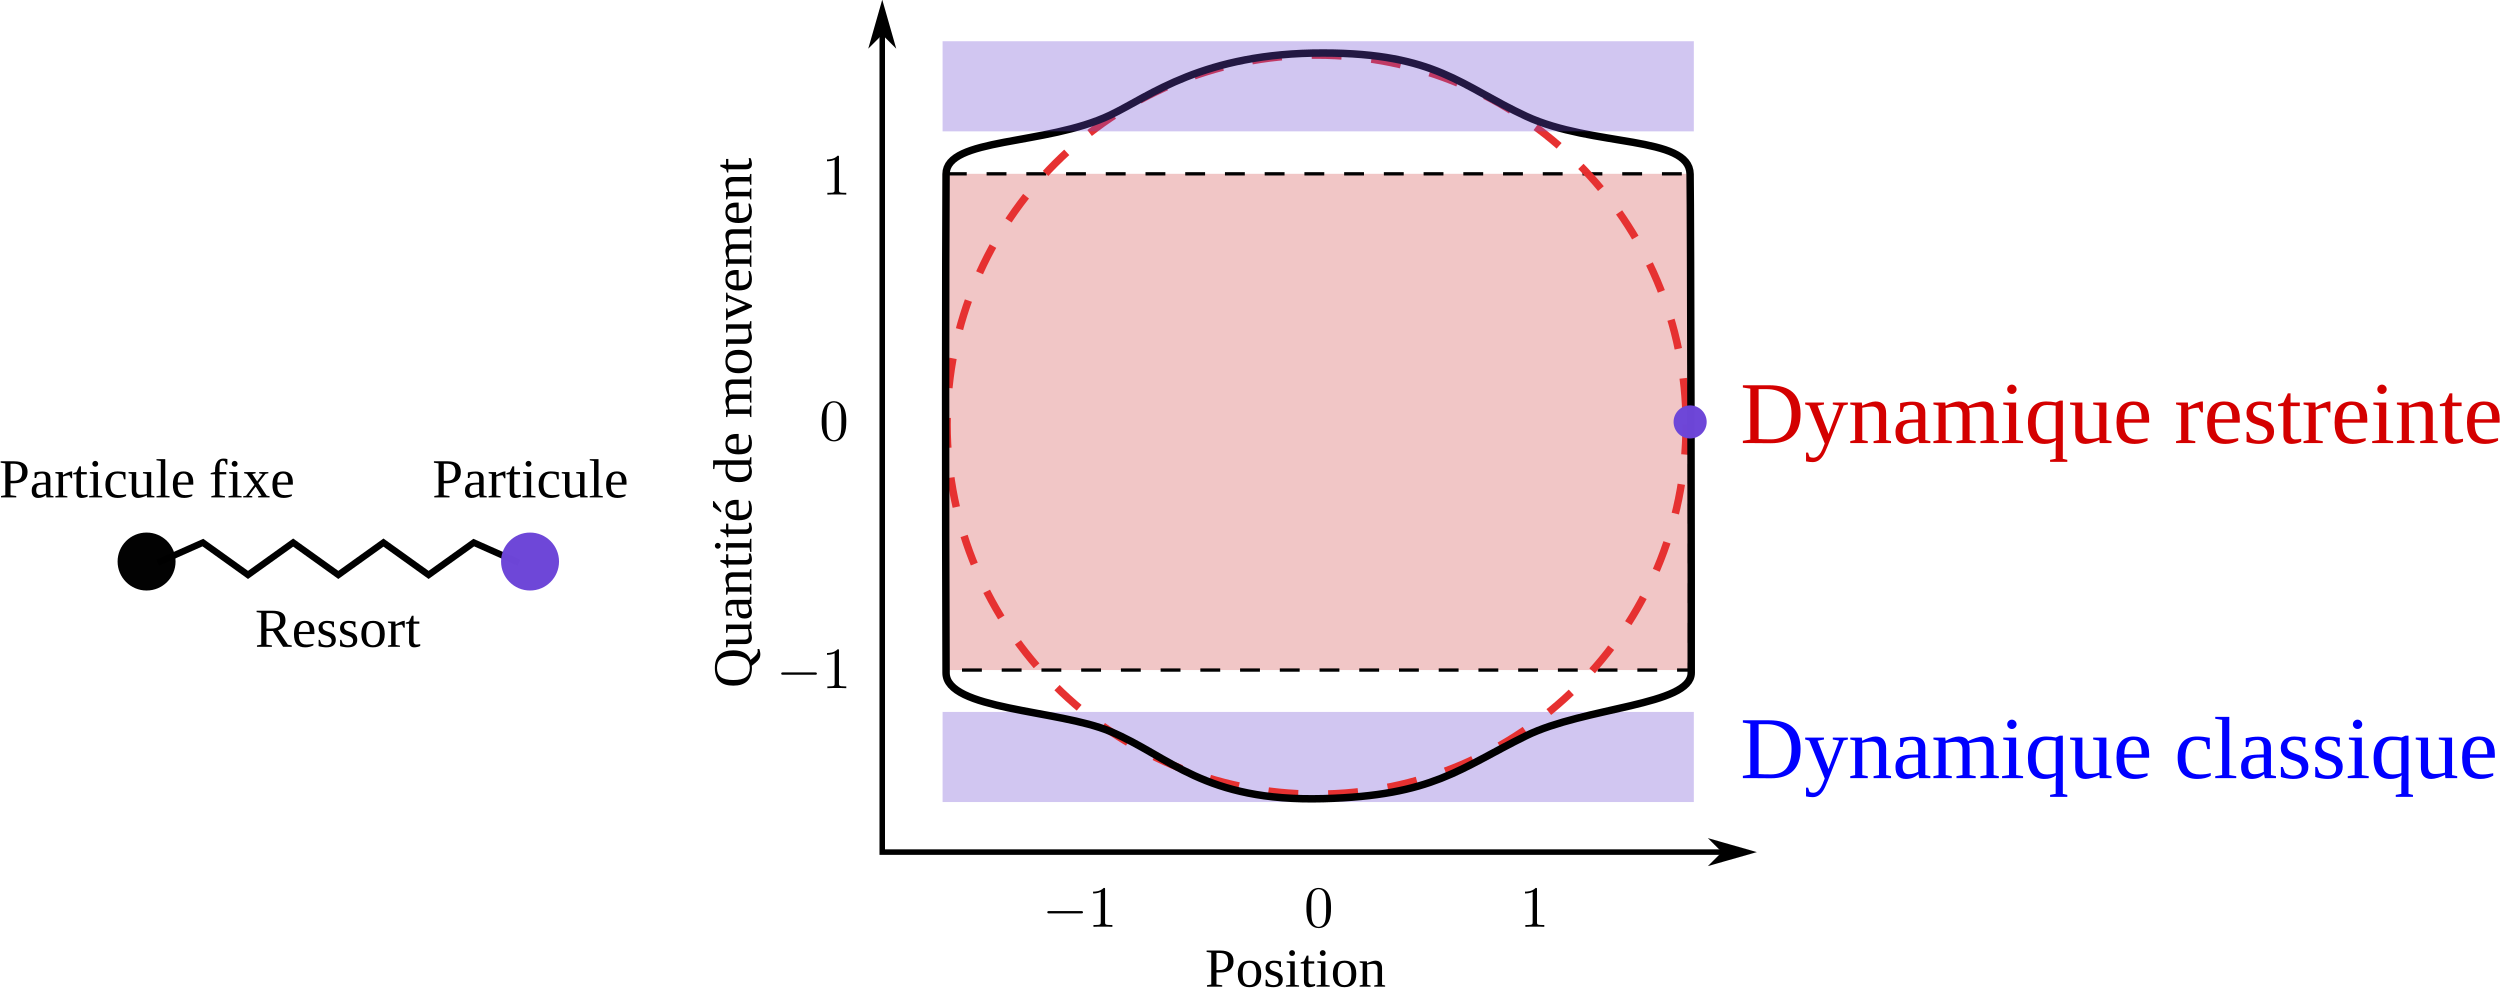
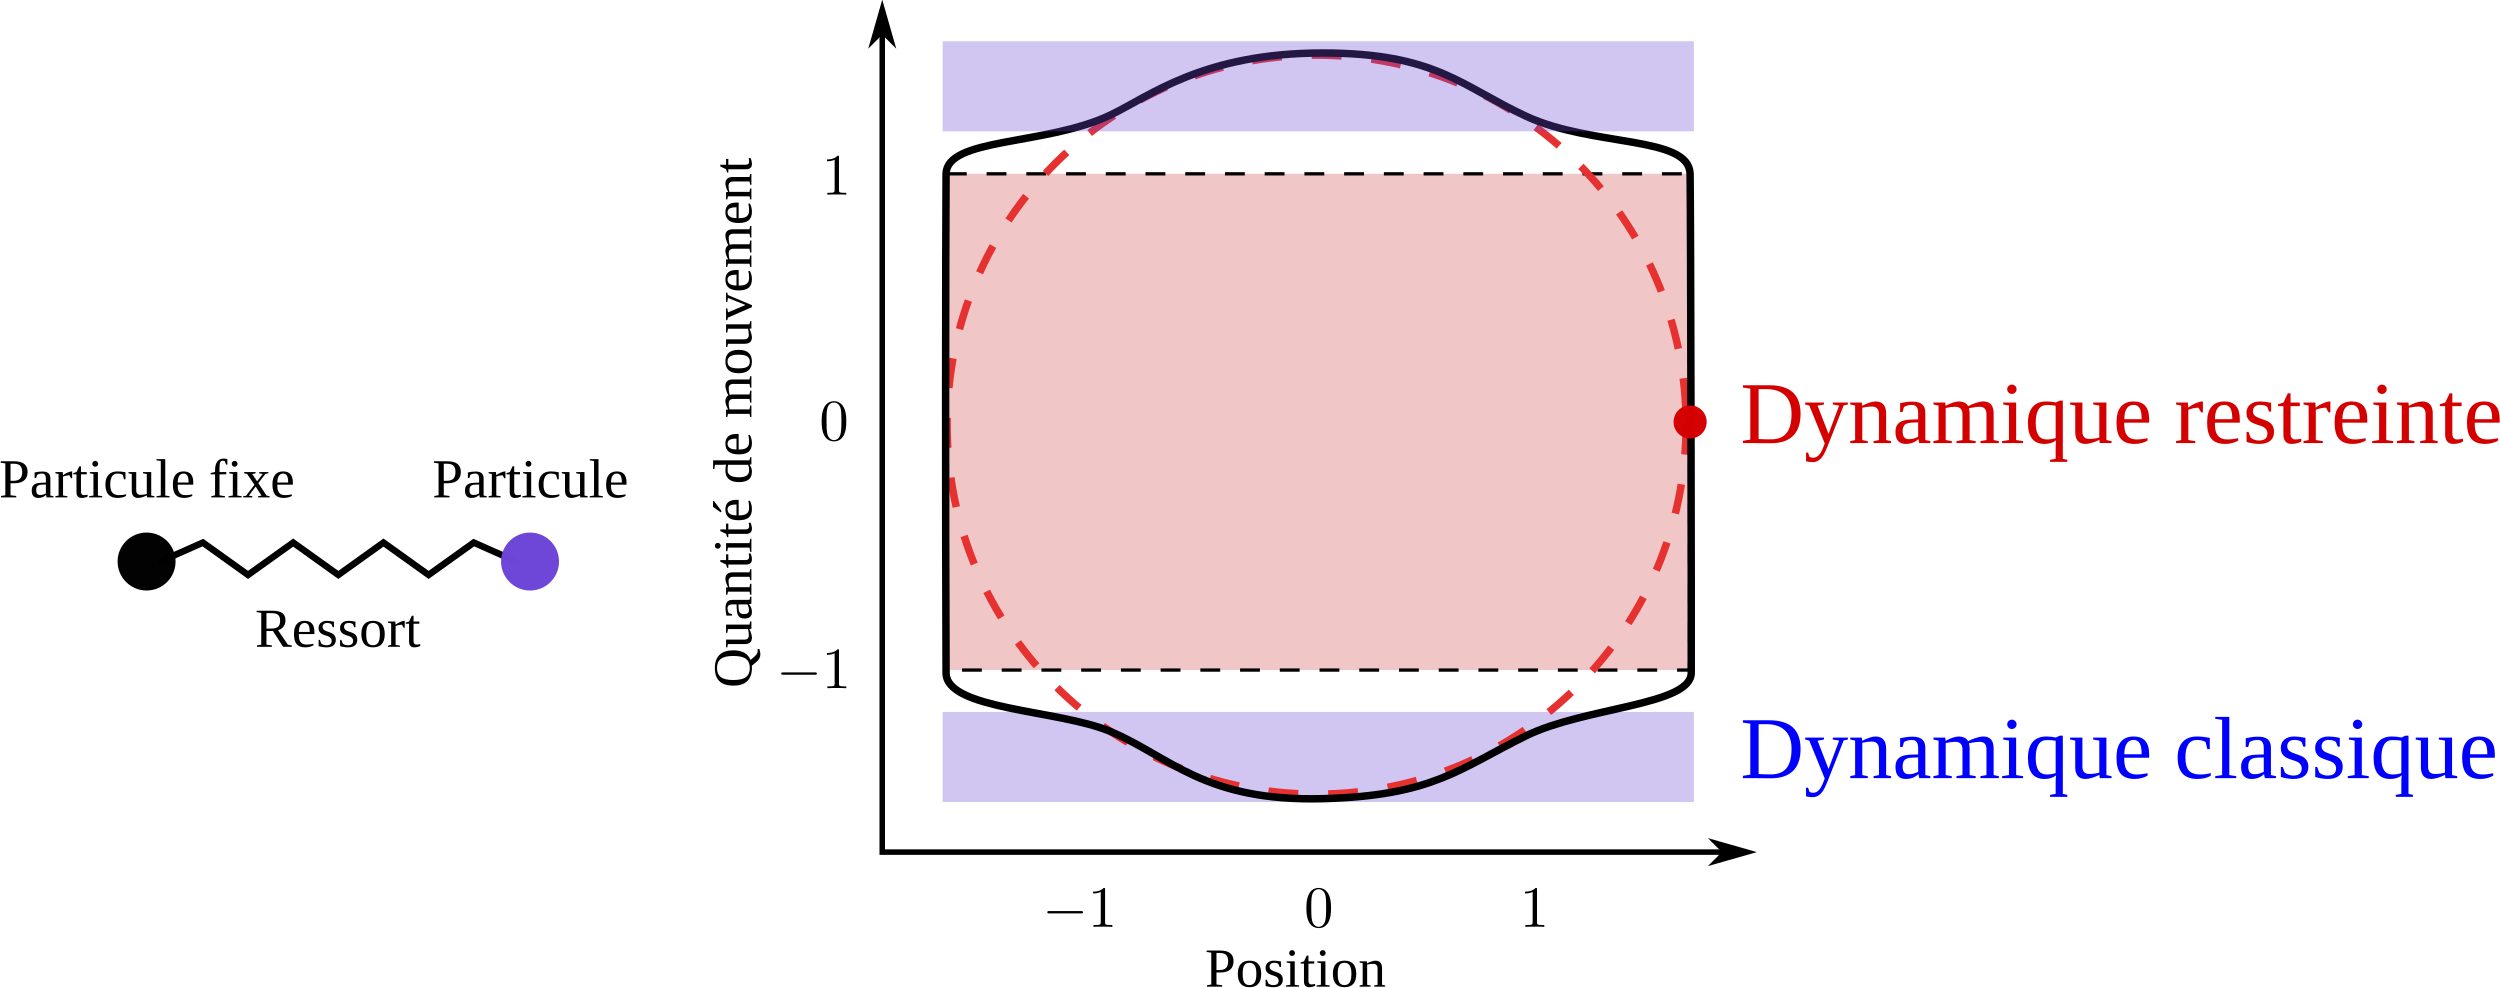
<svg xmlns="http://www.w3.org/2000/svg" width="639.366mm" height="252.528mm" viewBox="0 0 2265.469 894.786" id="svg2" version="1.1">
  <defs id="defs4">
    <marker orient="auto" refY="0" refX="0" id="Arrow1Mstart" style="overflow:visible">
      <path id="path8773" d="M 0,0 5,-5 -12.5,0 5,5 0,0 Z" style="fill:#000000;fill-opacity:1;fill-rule:evenodd;stroke:#000000;stroke-width:1pt;stroke-opacity:1" transform="matrix(0.4,0,0,0.4,4,0)" />
    </marker>
    <marker orient="auto" refY="0" refX="0" id="Arrow1Mend" style="overflow:visible">
      <path id="path8776" d="M 0,0 5,-5 -12.5,0 5,5 0,0 Z" style="fill:#000000;fill-opacity:1;fill-rule:evenodd;stroke:#000000;stroke-width:1pt;stroke-opacity:1" transform="matrix(-0.4,0,0,-0.4,-4,0)" />
    </marker>
    <marker orient="auto" refY="0" refX="0" id="marker9046" style="overflow:visible">
      <path id="path9048" d="M 0,0 5,-5 -12.5,0 5,5 0,0 Z" style="fill:#000000;fill-opacity:1;fill-rule:evenodd;stroke:#000000;stroke-width:1pt;stroke-opacity:1" transform="matrix(-0.8,0,0,-0.8,-10,0)" />
    </marker>
    <marker orient="auto" refY="0" refX="0" id="Arrow1Lend" style="overflow:visible">
      <path id="path8770" d="M 0,0 5,-5 -12.5,0 5,5 0,0 Z" style="fill-rule:evenodd;stroke:#000000;stroke-width:1pt" transform="matrix(-0.8,0,0,-0.8,-10,0)" />
    </marker>
    <marker orient="auto" refY="0" refX="0" id="Arrow1Mstart-1" style="overflow:visible">
      <path id="path8773-0" d="M 0,0 5,-5 -12.5,0 5,5 0,0 Z" style="fill:#000000;fill-opacity:1;fill-rule:evenodd;stroke:#000000;stroke-width:1pt;stroke-opacity:1" transform="matrix(0.4,0,0,0.4,4,0)" />
    </marker>
    <marker orient="auto" refY="0" refX="0" id="Arrow1Mend-6" style="overflow:visible">
      <path id="path8776-3" d="M 0,0 5,-5 -12.5,0 5,5 0,0 Z" style="fill:#000000;fill-opacity:1;fill-rule:evenodd;stroke:#000000;stroke-width:1pt;stroke-opacity:1" transform="matrix(-0.4,0,0,-0.4,-4,0)" />
    </marker>
    <marker orient="auto" refY="0" refX="0" id="Arrow1Mstart-1-3" style="overflow:visible">
      <path id="path8773-0-6" d="M 0,0 5,-5 -12.5,0 5,5 0,0 Z" style="fill:#000000;fill-opacity:1;fill-rule:evenodd;stroke:#000000;stroke-width:1pt;stroke-opacity:1" transform="matrix(0.4,0,0,0.4,4,0)" />
    </marker>
    <marker orient="auto" refY="0" refX="0" id="Arrow1Mend-6-7" style="overflow:visible">
      <path id="path8776-3-5" d="M 0,0 5,-5 -12.5,0 5,5 0,0 Z" style="fill:#000000;fill-opacity:1;fill-rule:evenodd;stroke:#000000;stroke-width:1pt;stroke-opacity:1" transform="matrix(-0.4,0,0,-0.4,-4,0)" />
    </marker>
  </defs>
  <g id="layer1" transform="translate(2388.433,-89.94488)">
    <g id="g12306">
-       <g id="g18547">
-         <g id="g12349" transform="translate(-1372.735,0)">
-           <g id="g12360">
-             <circle r="26.264" cy="598.804" cx="-882.873" id="path8304-2" style="opacity:0.99;fill:#000000;fill-opacity:1;stroke:none;stroke-width:2;stroke-linecap:butt;stroke-linejoin:miter;stroke-miterlimit:4;stroke-dasharray:none;stroke-dashoffset:0;stroke-opacity:1" />
-             <path id="path8327" d="m -872.772,599.814 40.911,-18.183 40.911,29.294 40.911,-29.294 40.911,29.294 40.911,-29.294 40.911,29.294 40.911,-29.294 40.911,18.183" style="fill:none;fill-rule:evenodd;stroke:#000000;stroke-width:6;stroke-linecap:butt;stroke-linejoin:miter;stroke-miterlimit:4;stroke-dasharray:none;stroke-opacity:1" />
-             <circle r="26.264" cy="598.804" cx="-535.381" id="path8304-7" style="opacity:0.99;fill:#6d46d8;fill-opacity:1;stroke:none;stroke-width:2;stroke-linecap:butt;stroke-linejoin:miter;stroke-miterlimit:4;stroke-dasharray:none;stroke-dashoffset:0;stroke-opacity:1" />
-             <text id="text8329" y="540.696" x="-1016.528" style="font-style:normal;font-weight:normal;font-size:40px;line-height:125%;font-family:Sans;letter-spacing:0px;word-spacing:0px;fill:#000000;fill-opacity:1;stroke:none;stroke-width:1px;stroke-linecap:butt;stroke-linejoin:miter;stroke-opacity:1" xml:space="preserve">
-               <tspan style="font-style:normal;font-variant:normal;font-weight:normal;font-stretch:normal;font-size:50px;font-family:'Times New Roman';-inkscape-font-specification:'Times New Roman, '" y="540.696" x="-1016.528" id="tspan8331">Particule fixe</tspan>
-             </text>
-             <text id="text8329-0" y="540.696" x="-623.918" style="font-style:normal;font-weight:normal;font-size:40px;line-height:125%;font-family:Sans;letter-spacing:0px;word-spacing:0px;fill:#000000;fill-opacity:1;stroke:none;stroke-width:1px;stroke-linecap:butt;stroke-linejoin:miter;stroke-opacity:1" xml:space="preserve">
-               <tspan style="font-style:normal;font-variant:normal;font-weight:normal;font-stretch:normal;font-size:50px;font-family:'Times New Roman';-inkscape-font-specification:'Times New Roman, '" y="540.696" x="-623.918" id="tspan8331-9">Particule</tspan>
-             </text>
-             <text id="text8329-0-3" y="676.097" x="-784.603" style="font-style:normal;font-weight:normal;font-size:40px;line-height:125%;font-family:Sans;letter-spacing:0px;word-spacing:0px;fill:#000000;fill-opacity:1;stroke:none;stroke-width:1px;stroke-linecap:butt;stroke-linejoin:miter;stroke-opacity:1" xml:space="preserve">
-               <tspan style="font-style:normal;font-variant:normal;font-weight:normal;font-stretch:normal;font-size:50px;font-family:'Times New Roman';-inkscape-font-specification:'Times New Roman, '" y="676.097" x="-784.603" id="tspan8331-9-6">Ressort</tspan>
-             </text>
+       <g id="g12360" transform="translate(-1372.735,0)">
+         <circle r="26.264" cy="598.804" cx="-882.873" id="path8304-2" style="opacity:0.99;fill:#000000;fill-opacity:1;stroke:none;stroke-width:2;stroke-linecap:butt;stroke-linejoin:miter;stroke-miterlimit:4;stroke-dasharray:none;stroke-dashoffset:0;stroke-opacity:1" />
+         <path id="path8327" d="m -872.772,599.814 40.911,-18.183 40.911,29.294 40.911,-29.294 40.911,29.294 40.911,-29.294 40.911,29.294 40.911,-29.294 40.911,18.183" style="fill:none;fill-rule:evenodd;stroke:#000000;stroke-width:6;stroke-linecap:butt;stroke-linejoin:miter;stroke-miterlimit:4;stroke-dasharray:none;stroke-opacity:1" />
+         <circle r="26.264" cy="598.804" cx="-535.381" id="path8304-7" style="opacity:0.99;fill:#6d46d8;fill-opacity:1;stroke:none;stroke-width:2;stroke-linecap:butt;stroke-linejoin:miter;stroke-miterlimit:4;stroke-dasharray:none;stroke-dashoffset:0;stroke-opacity:1" />
+         <text id="text8329" y="540.696" x="-1016.528" style="font-style:normal;font-weight:normal;font-size:40px;line-height:125%;font-family:Sans;letter-spacing:0px;word-spacing:0px;fill:#000000;fill-opacity:1;stroke:none;stroke-width:1px;stroke-linecap:butt;stroke-linejoin:miter;stroke-opacity:1" xml:space="preserve">
+           <tspan style="font-style:normal;font-variant:normal;font-weight:normal;font-stretch:normal;font-size:50px;font-family:'Times New Roman';-inkscape-font-specification:'Times New Roman, '" y="540.696" x="-1016.528" id="tspan8331">Particule fixe</tspan>
+         </text>
+         <text id="text8329-0" y="540.696" x="-623.918" style="font-style:normal;font-weight:normal;font-size:40px;line-height:125%;font-family:Sans;letter-spacing:0px;word-spacing:0px;fill:#000000;fill-opacity:1;stroke:none;stroke-width:1px;stroke-linecap:butt;stroke-linejoin:miter;stroke-opacity:1" xml:space="preserve">
+           <tspan style="font-style:normal;font-variant:normal;font-weight:normal;font-stretch:normal;font-size:50px;font-family:'Times New Roman';-inkscape-font-specification:'Times New Roman, '" y="540.696" x="-623.918" id="tspan8331-9">Particule</tspan>
+         </text>
+         <text id="text8329-0-3" y="676.097" x="-784.603" style="font-style:normal;font-weight:normal;font-size:40px;line-height:125%;font-family:Sans;letter-spacing:0px;word-spacing:0px;fill:#000000;fill-opacity:1;stroke:none;stroke-width:1px;stroke-linecap:butt;stroke-linejoin:miter;stroke-opacity:1" xml:space="preserve">
+           <tspan style="font-style:normal;font-variant:normal;font-weight:normal;font-stretch:normal;font-size:50px;font-family:'Times New Roman';-inkscape-font-specification:'Times New Roman, '" y="676.097" x="-784.603" id="tspan8331-9-6">Ressort</tspan>
+         </text>
+       </g>
+       <text id="text8581" y="795.053" x="-811.362" style="font-style:normal;font-weight:normal;font-size:40px;line-height:125%;font-family:Sans;letter-spacing:0px;word-spacing:0px;fill:#0000ff;fill-opacity:1;stroke:none;stroke-width:1px;stroke-linecap:butt;stroke-linejoin:miter;stroke-opacity:1" xml:space="preserve">
+         <tspan style="font-style:normal;font-variant:normal;font-weight:normal;font-stretch:normal;font-size:80px;font-family:'Times New Roman';-inkscape-font-specification:'Times New Roman, ';fill:#0000ff" y="795.053" x="-811.362" id="tspan8583">Dynamique classique</tspan>
+       </text>
+       <text id="text8581-3" y="491.445" x="-811.362" style="font-style:normal;font-weight:normal;font-size:40px;line-height:125%;font-family:Sans;letter-spacing:0px;word-spacing:0px;fill:#d40000;fill-opacity:1;stroke:none;stroke-width:1px;stroke-linecap:butt;stroke-linejoin:miter;stroke-opacity:1" xml:space="preserve">
+         <tspan style="font-style:normal;font-variant:normal;font-weight:normal;font-stretch:normal;font-size:80px;font-family:'Times New Roman';-inkscape-font-specification:'Times New Roman, ';fill:#d40000;fill-opacity:1" y="491.445" x="-811.362" id="tspan8583-1">Dynamique restreinte</tspan>
+       </text>
+       <text transform="matrix(0,-1,1,0,0,0)" id="text8430" y="-1707.532" x="-713.32" style="font-style:normal;font-weight:normal;font-size:40px;line-height:125%;font-family:Sans;letter-spacing:0px;word-spacing:0px;fill:#000000;fill-opacity:1;stroke:none;stroke-width:1px;stroke-linecap:butt;stroke-linejoin:miter;stroke-opacity:1" xml:space="preserve">
+         <tspan style="font-style:normal;font-variant:normal;font-weight:normal;font-stretch:normal;font-size:50px;font-family:'Times New Roman';-inkscape-font-specification:'Times New Roman, '" y="-1707.532" x="-713.32" id="tspan8432">Quantité de mouvement</tspan>
+       </text>
+       <rect y="247.459" x="-1530.389" height="449.691" width="673.003" id="rect8640" style="opacity:0.99;fill:#d34b4b;fill-opacity:0.322;stroke:#000000;stroke-width:3;stroke-linecap:butt;stroke-linejoin:miter;stroke-miterlimit:4;stroke-dasharray:18, 18;stroke-dashoffset:0;stroke-opacity:1" />
+       <rect y="735.083" x="-1534.279" height="81.659" width="680.782" id="rect8640-8-5-0" style="opacity:0.99;fill:#6f4bd3;fill-opacity:0.322;stroke:none;stroke-width:3;stroke-linecap:butt;stroke-linejoin:miter;stroke-miterlimit:4;stroke-dasharray:18, 18;stroke-dashoffset:7.8;stroke-opacity:1" />
+       <circle r="334.867" style="opacity:0.99;fill:none;fill-opacity:1;stroke:#e62f2f;stroke-width:6.783;stroke-linecap:butt;stroke-linejoin:miter;stroke-miterlimit:4;stroke-dasharray:27.134, 27.134;stroke-dashoffset:0;stroke-opacity:1" id="path8079" cx="-1195.362" cy="474.74" />
+       <g transform="translate(-1646.735,62)" id="g10230">
+         <g transform="translate(141.8889,510.3442)" id="g8091">
+           <g style="font-style:normal;font-variant:normal;font-weight:normal;font-stretch:normal;letter-spacing:normal;word-spacing:normal;text-anchor:start;fill:none;fill-opacity:1;fill-rule:evenodd;stroke:#000000;stroke-linecap:butt;stroke-linejoin:miter;stroke-miterlimit:10.433;stroke-dasharray:none;stroke-dashoffset:0;stroke-opacity:1" word-spacing="normal" letter-spacing="normal" font-size-adjust="none" font-stretch="normal" font-weight="normal" font-variant="normal" font-style="normal" stroke-miterlimit="10.433" xml:space="preserve" transform="matrix(1.062992,0,0,-1.062992,-186.0236,789.2717)" id="content">
+             <path style="fill:#000000;stroke-width:0" id="path8094" d="m 478.44,422.14 0,0.74 -0.01,0.75 -0.02,0.75 -0.04,0.74 -0.04,0.75 -0.06,0.74 -0.08,0.74 -0.09,0.73 -0.12,0.73 -0.14,0.73 -0.16,0.72 -0.19,0.72 -0.21,0.72 -0.25,0.7 -0.28,0.7 -0.15,0.35 -0.16,0.34 c -2.28,4.8 -6.37,5.6 -8.47,5.6 -2.98,0 -6.62,-1.3 -8.67,-5.94 -1.59,-3.44 -1.84,-7.33 -1.84,-11.31 0,-3.74 0.2,-8.22 2.25,-12 2.14,-4.03 5.78,-5.03 8.22,-5.03 l 0,1.09 c -1.94,0 -4.89,1.25 -5.79,6.03 -0.54,2.98 -0.54,7.56 -0.54,10.52 0,3.18 0,6.46 0.4,9.15 0.94,5.94 4.68,6.38 5.93,6.38 1.64,0 4.93,-0.89 5.87,-5.83 0.5,-2.78 0.5,-6.58 0.5,-9.7 0,-3.75 0,-7.13 -0.55,-10.32 -0.75,-4.73 -3.59,-6.23 -5.82,-6.23 l 0,0 0,-1.09 c 2.68,0 6.46,1.04 8.67,5.78 1.59,3.43 1.84,7.31 1.84,11.25 z" />
          </g>
        </g>
-         <g id="g18541">
-           <text id="text8581" y="795.053" x="-811.362" style="font-style:normal;font-weight:normal;font-size:40px;line-height:125%;font-family:Sans;letter-spacing:0px;word-spacing:0px;fill:#0000ff;fill-opacity:1;stroke:none;stroke-width:1px;stroke-linecap:butt;stroke-linejoin:miter;stroke-opacity:1" xml:space="preserve">
-             <tspan style="font-style:normal;font-variant:normal;font-weight:normal;font-stretch:normal;font-size:80px;font-family:'Times New Roman';-inkscape-font-specification:'Times New Roman, ';fill:#0000ff" y="795.053" x="-811.362" id="tspan8583">Dynamique classique</tspan>
-           </text>
-           <text id="text8581-3" y="491.445" x="-811.362" style="font-style:normal;font-weight:normal;font-size:40px;line-height:125%;font-family:Sans;letter-spacing:0px;word-spacing:0px;fill:#d40000;fill-opacity:1;stroke:none;stroke-width:1px;stroke-linecap:butt;stroke-linejoin:miter;stroke-opacity:1" xml:space="preserve">
-             <tspan style="font-style:normal;font-variant:normal;font-weight:normal;font-stretch:normal;font-size:80px;font-family:'Times New Roman';-inkscape-font-specification:'Times New Roman, ';fill:#d40000;fill-opacity:1" y="491.445" x="-811.362" id="tspan8583-1">Dynamique restreinte</tspan>
-           </text>
+         <g transform="translate(337.3458,510.3442)" id="g8116">
+           <g style="font-style:normal;font-variant:normal;font-weight:normal;font-stretch:normal;letter-spacing:normal;word-spacing:normal;text-anchor:start;fill:none;fill-opacity:1;fill-rule:evenodd;stroke:#000000;stroke-linecap:butt;stroke-linejoin:miter;stroke-miterlimit:10.433;stroke-dasharray:none;stroke-dashoffset:0;stroke-opacity:1" id="g8118" transform="matrix(1.062992,0,0,-1.062992,-186.0236,789.2717)" xml:space="preserve" stroke-miterlimit="10.433" font-style="normal" font-variant="normal" font-weight="normal" font-stretch="normal" font-size-adjust="none" letter-spacing="normal" word-spacing="normal">
+             <path style="fill:#000000;stroke-width:0" d="m 470.16,438.09 0,0.05 0,0.06 0,0.05 0,0.05 0,0.05 0,0.05 0,0.04 0,0.05 0,0.04 0,0.04 -0.01,0.04 0,0.04 0,0.04 0,0.03 0,0.04 -0.01,0.03 -0.01,0.07 0,0.06 -0.02,0.05 -0.01,0.05 -0.02,0.05 -0.02,0.04 -0.02,0.04 -0.02,0.03 -0.03,0.03 -0.03,0.03 -0.04,0.03 -0.04,0.02 -0.04,0.02 -0.03,0.01 -0.02,0.01 -0.03,0 -0.02,0.01 -0.03,0.01 -0.03,0 -0.03,0.01 -0.03,0 -0.04,0.01 -0.03,0 -0.04,0 -0.03,0.01 -0.04,0 -0.04,0 -0.05,0 -0.04,0 -0.04,0 -0.05,0.01 -0.05,0 -0.05,0 -0.05,0 -0.05,0 c -3.09,-3.19 -7.47,-3.19 -9.06,-3.19 l 0,-1.55 c 1,0 3.93,0 6.51,1.3 l 0,-25.81 c 0,-1.8 -0.14,-2.39 -4.62,-2.39 l -1.6,0 0,-1.55 c 1.75,0.16 6.08,0.16 8.07,0.16 2,0 6.32,0 8.07,-0.16 l 0,1.55 -1.59,0 c -4.48,0 -4.64,0.54 -4.64,2.39 z" id="path8120" />
+           </g>
        </g>
-         <text xml:space="preserve" style="font-style:normal;font-weight:normal;font-size:40px;line-height:125%;font-family:Sans;letter-spacing:0px;word-spacing:0px;fill:#000000;fill-opacity:1;stroke:none;stroke-width:1px;stroke-linecap:butt;stroke-linejoin:miter;stroke-opacity:1" x="-713.32" y="-1707.532" id="text8430" transform="matrix(0,-1,1,0,0,0)">
-           <tspan id="tspan8432" x="-713.32" y="-1707.532" style="font-style:normal;font-variant:normal;font-weight:normal;font-stretch:normal;font-size:50px;font-family:'Times New Roman';-inkscape-font-specification:'Times New Roman, '">Quantité de mouvement</tspan>
-         </text>
-         <g transform="translate(-1646.735,0)" id="g13443">
-           <rect y="247.459" x="116.345" height="449.691" width="673.003" id="rect8640" style="opacity:0.99;fill:#d34b4b;fill-opacity:0.322;stroke:#000000;stroke-width:3;stroke-linecap:butt;stroke-linejoin:miter;stroke-miterlimit:4;stroke-dasharray:18, 18;stroke-dashoffset:0;stroke-opacity:1" />
-           <rect y="735.083" x="112.456" height="81.659" width="680.782" id="rect8640-8-5-0" style="opacity:0.99;fill:#6f4bd3;fill-opacity:0.322;stroke:none;stroke-width:3;stroke-linecap:butt;stroke-linejoin:miter;stroke-miterlimit:4;stroke-dasharray:18, 18;stroke-dashoffset:7.8;stroke-opacity:1" />
-           <circle r="334.867" style="opacity:0.99;fill:none;fill-opacity:1;stroke:#e62f2f;stroke-width:6.783;stroke-linecap:butt;stroke-linejoin:miter;stroke-miterlimit:4;stroke-dasharray:27.134, 27.134;stroke-dashoffset:0;stroke-opacity:1" id="path8079" cx="451.373" cy="474.74" />
-           <g transform="translate(0,62)" id="g10230">
-             <g transform="translate(141.8889,510.3442)" id="g8091">
-               <g style="font-style:normal;font-variant:normal;font-weight:normal;font-stretch:normal;letter-spacing:normal;word-spacing:normal;text-anchor:start;fill:none;fill-opacity:1;fill-rule:evenodd;stroke:#000000;stroke-linecap:butt;stroke-linejoin:miter;stroke-miterlimit:10.433;stroke-dasharray:none;stroke-dashoffset:0;stroke-opacity:1" word-spacing="normal" letter-spacing="normal" font-size-adjust="none" font-stretch="normal" font-weight="normal" font-variant="normal" font-style="normal" stroke-miterlimit="10.433" xml:space="preserve" transform="matrix(1.062992,0,0,-1.062992,-186.0236,789.2717)" id="content">
-                 <path style="fill:#000000;stroke-width:0" id="path8094" d="m 478.44,422.14 0,0.74 -0.01,0.75 -0.02,0.75 -0.04,0.74 -0.04,0.75 -0.06,0.74 -0.08,0.74 -0.09,0.73 -0.12,0.73 -0.14,0.73 -0.16,0.72 -0.19,0.72 -0.21,0.72 -0.25,0.7 -0.28,0.7 -0.15,0.35 -0.16,0.34 c -2.28,4.8 -6.37,5.6 -8.47,5.6 -2.98,0 -6.62,-1.3 -8.67,-5.94 -1.59,-3.44 -1.84,-7.33 -1.84,-11.31 0,-3.74 0.2,-8.22 2.25,-12 2.14,-4.03 5.78,-5.03 8.22,-5.03 l 0,1.09 c -1.94,0 -4.89,1.25 -5.79,6.03 -0.54,2.98 -0.54,7.56 -0.54,10.52 0,3.18 0,6.46 0.4,9.15 0.94,5.94 4.68,6.38 5.93,6.38 1.64,0 4.93,-0.89 5.87,-5.83 0.5,-2.78 0.5,-6.58 0.5,-9.7 0,-3.75 0,-7.13 -0.55,-10.32 -0.75,-4.73 -3.59,-6.23 -5.82,-6.23 l 0,0 0,-1.09 c 2.68,0 6.46,1.04 8.67,5.78 1.59,3.43 1.84,7.31 1.84,11.25 z" />
-               </g>
-             </g>
-             <g transform="translate(337.3458,510.3442)" id="g8116">
-               <g style="font-style:normal;font-variant:normal;font-weight:normal;font-stretch:normal;letter-spacing:normal;word-spacing:normal;text-anchor:start;fill:none;fill-opacity:1;fill-rule:evenodd;stroke:#000000;stroke-linecap:butt;stroke-linejoin:miter;stroke-miterlimit:10.433;stroke-dasharray:none;stroke-dashoffset:0;stroke-opacity:1" id="g8118" transform="matrix(1.062992,0,0,-1.062992,-186.0236,789.2717)" xml:space="preserve" stroke-miterlimit="10.433" font-style="normal" font-variant="normal" font-weight="normal" font-stretch="normal" font-size-adjust="none" letter-spacing="normal" word-spacing="normal">
-                 <path style="fill:#000000;stroke-width:0" d="m 470.16,438.09 0,0.05 0,0.06 0,0.05 0,0.05 0,0.05 0,0.05 0,0.04 0,0.05 0,0.04 0,0.04 -0.01,0.04 0,0.04 0,0.04 0,0.03 0,0.04 -0.01,0.03 -0.01,0.07 0,0.06 -0.02,0.05 -0.01,0.05 -0.02,0.05 -0.02,0.04 -0.02,0.04 -0.02,0.03 -0.03,0.03 -0.03,0.03 -0.04,0.03 -0.04,0.02 -0.04,0.02 -0.03,0.01 -0.02,0.01 -0.03,0 -0.02,0.01 -0.03,0.01 -0.03,0 -0.03,0.01 -0.03,0 -0.04,0.01 -0.03,0 -0.04,0 -0.03,0.01 -0.04,0 -0.04,0 -0.05,0 -0.04,0 -0.04,0 -0.05,0.01 -0.05,0 -0.05,0 -0.05,0 -0.05,0 c -3.09,-3.19 -7.47,-3.19 -9.06,-3.19 l 0,-1.55 c 1,0 3.93,0 6.51,1.3 l 0,-25.81 c 0,-1.8 -0.14,-2.39 -4.62,-2.39 l -1.6,0 0,-1.55 c 1.75,0.16 6.08,0.16 8.07,0.16 2,0 6.32,0 8.07,-0.16 l 0,1.55 -1.59,0 c -4.48,0 -4.64,0.54 -4.64,2.39 z" id="path8120" />
-               </g>
-             </g>
-             <g transform="translate(-95.24788,510.3442)" id="g8148-3">
-               <g style="font-style:normal;font-variant:normal;font-weight:normal;font-stretch:normal;letter-spacing:normal;word-spacing:normal;text-anchor:start;fill:none;fill-opacity:1;fill-rule:evenodd;stroke:#000000;stroke-linecap:butt;stroke-linejoin:miter;stroke-miterlimit:10.433;stroke-dasharray:none;stroke-dashoffset:0;stroke-opacity:1" word-spacing="normal" letter-spacing="normal" font-size-adjust="none" font-stretch="normal" font-weight="normal" font-variant="normal" font-style="normal" stroke-miterlimit="10.433" xml:space="preserve" transform="matrix(1.062992,0,0,-1.062992,-186.0236,789.2717)" id="g8150-6">
-                 <path style="fill:#000000;stroke-width:0" id="path8152-7" d="m 488.35,417.65 0.16,0 0.16,0 0.15,0.01 0.08,0 0.08,0.01 0.07,0 0.08,0.01 0.07,0.01 0.07,0.01 0.07,0.02 0.07,0.02 0.07,0.02 0.06,0.02 0.06,0.02 0.06,0.03 0.05,0.03 0.06,0.04 0.05,0.03 0.04,0.05 0.04,0.04 0.04,0.05 0.02,0.03 0.02,0.03 0.01,0.03 0.02,0.03 0.01,0.03 0.02,0.03 0.01,0.04 0.01,0.03 0.01,0.04 0,0.04 0.01,0.04 0.01,0.04 0,0.04 0.01,0.04 0,0.05 0,0.04 c 0,1 -0.91,1 -1.75,1 l -26.96,0 c -0.84,0 -1.73,0 -1.73,-1 0,-1 0.89,-1 1.73,-1 z" />
-                 <path style="fill:#000000;stroke-width:0" id="path8154-5" d="m 508.92,438.09 0,0.05 0,0.06 0,0.05 0,0.05 0,0.05 0,0.05 0,0.04 0,0.05 -0.01,0.04 0,0.04 0,0.04 0,0.04 0,0.04 0,0.03 -0.01,0.04 0,0.03 -0.01,0.07 -0.01,0.06 -0.01,0.05 -0.01,0.05 -0.02,0.05 -0.02,0.04 -0.02,0.04 -0.02,0.03 -0.03,0.03 -0.04,0.03 -0.03,0.03 -0.04,0.02 -0.04,0.02 -0.03,0.01 -0.02,0.01 -0.03,0 -0.03,0.01 -0.02,0.01 -0.03,0 -0.03,0.01 -0.04,0 -0.03,0.01 -0.03,0 -0.04,0 -0.04,0.01 -0.04,0 -0.04,0 -0.04,0 -0.04,0 -0.05,0 -0.04,0.01 -0.05,0 -0.05,0 -0.05,0 -0.05,0 c -3.1,-3.19 -7.47,-3.19 -9.07,-3.19 l 0,-1.55 c 1,0 3.94,0 6.52,1.3 l 0,-25.81 c 0,-1.8 -0.14,-2.39 -4.62,-2.39 l -1.6,0 0,-1.55 c 1.75,0.16 6.08,0.16 8.06,0.16 2,0 6.33,0 8.08,-0.16 l 0,1.55 -1.59,0 c -4.49,0 -4.64,0.54 -4.64,2.39 z" />
-               </g>
-             </g>
+         <g transform="translate(-95.24788,510.3442)" id="g8148-3">
+           <g style="font-style:normal;font-variant:normal;font-weight:normal;font-stretch:normal;letter-spacing:normal;word-spacing:normal;text-anchor:start;fill:none;fill-opacity:1;fill-rule:evenodd;stroke:#000000;stroke-linecap:butt;stroke-linejoin:miter;stroke-miterlimit:10.433;stroke-dasharray:none;stroke-dashoffset:0;stroke-opacity:1" word-spacing="normal" letter-spacing="normal" font-size-adjust="none" font-stretch="normal" font-weight="normal" font-variant="normal" font-style="normal" stroke-miterlimit="10.433" xml:space="preserve" transform="matrix(1.062992,0,0,-1.062992,-186.0236,789.2717)" id="g8150-6">
+             <path style="fill:#000000;stroke-width:0" id="path8152-7" d="m 488.35,417.65 0.16,0 0.16,0 0.15,0.01 0.08,0 0.08,0.01 0.07,0 0.08,0.01 0.07,0.01 0.07,0.01 0.07,0.02 0.07,0.02 0.07,0.02 0.06,0.02 0.06,0.02 0.06,0.03 0.05,0.03 0.06,0.04 0.05,0.03 0.04,0.05 0.04,0.04 0.04,0.05 0.02,0.03 0.02,0.03 0.01,0.03 0.02,0.03 0.01,0.03 0.02,0.03 0.01,0.04 0.01,0.03 0.01,0.04 0,0.04 0.01,0.04 0.01,0.04 0,0.04 0.01,0.04 0,0.05 0,0.04 c 0,1 -0.91,1 -1.75,1 l -26.96,0 c -0.84,0 -1.73,0 -1.73,-1 0,-1 0.89,-1 1.73,-1 z" />
+             <path style="fill:#000000;stroke-width:0" id="path8154-5" d="m 508.92,438.09 0,0.05 0,0.06 0,0.05 0,0.05 0,0.05 0,0.05 0,0.04 0,0.05 -0.01,0.04 0,0.04 0,0.04 0,0.04 0,0.04 0,0.03 -0.01,0.04 0,0.03 -0.01,0.07 -0.01,0.06 -0.01,0.05 -0.01,0.05 -0.02,0.05 -0.02,0.04 -0.02,0.04 -0.02,0.03 -0.03,0.03 -0.04,0.03 -0.03,0.03 -0.04,0.02 -0.04,0.02 -0.03,0.01 -0.02,0.01 -0.03,0 -0.03,0.01 -0.02,0.01 -0.03,0 -0.03,0.01 -0.04,0 -0.03,0.01 -0.03,0 -0.04,0 -0.04,0.01 -0.04,0 -0.04,0 -0.04,0 -0.04,0 -0.05,0 -0.04,0.01 -0.05,0 -0.05,0 -0.05,0 -0.05,0 c -3.1,-3.19 -7.47,-3.19 -9.07,-3.19 l 0,-1.55 c 1,0 3.94,0 6.52,1.3 l 0,-25.81 c 0,-1.8 -0.14,-2.39 -4.62,-2.39 l -1.6,0 0,-1.55 c 1.75,0.16 6.08,0.16 8.06,0.16 2,0 6.33,0 8.08,-0.16 l 0,1.55 -1.59,0 c -4.49,0 -4.64,0.54 -4.64,2.39 z" />
          </g>
-           <g transform="translate(-46,-2.844768)" id="g10242">
-             <g transform="translate(-290.3881,358.9353)" id="g8148">
-               <g style="font-style:normal;font-variant:normal;font-weight:normal;font-stretch:normal;letter-spacing:normal;word-spacing:normal;text-anchor:start;fill:none;fill-opacity:1;fill-rule:evenodd;stroke:#000000;stroke-linecap:butt;stroke-linejoin:miter;stroke-miterlimit:10.433;stroke-dasharray:none;stroke-dashoffset:0;stroke-opacity:1" word-spacing="normal" letter-spacing="normal" font-size-adjust="none" font-stretch="normal" font-weight="normal" font-variant="normal" font-style="normal" stroke-miterlimit="10.433" xml:space="preserve" transform="matrix(1.062992,0,0,-1.062992,-186.0236,789.2717)" id="g8150">
-                 <path style="fill:#000000;stroke-width:0" id="path8152" d="m 488.35,417.65 0.16,0 0.16,0 0.15,0.01 0.08,0 0.08,0.01 0.07,0 0.08,0.01 0.07,0.01 0.07,0.01 0.07,0.02 0.07,0.02 0.07,0.02 0.06,0.02 0.06,0.02 0.06,0.03 0.05,0.03 0.06,0.04 0.05,0.03 0.04,0.05 0.04,0.04 0.04,0.05 0.02,0.03 0.02,0.03 0.01,0.03 0.02,0.03 0.01,0.03 0.02,0.03 0.01,0.04 0.01,0.03 0.01,0.04 0,0.04 0.01,0.04 0.01,0.04 0,0.04 0.01,0.04 0,0.05 0,0.04 c 0,1 -0.91,1 -1.75,1 l -26.96,0 c -0.84,0 -1.73,0 -1.73,-1 0,-1 0.89,-1 1.73,-1 z" />
-                 <path style="fill:#000000;stroke-width:0" id="path8154" d="m 508.92,438.09 0,0.05 0,0.06 0,0.05 0,0.05 0,0.05 0,0.05 0,0.04 0,0.05 -0.01,0.04 0,0.04 0,0.04 0,0.04 0,0.04 0,0.03 -0.01,0.04 0,0.03 -0.01,0.07 -0.01,0.06 -0.01,0.05 -0.01,0.05 -0.02,0.05 -0.02,0.04 -0.02,0.04 -0.02,0.03 -0.03,0.03 -0.04,0.03 -0.03,0.03 -0.04,0.02 -0.04,0.02 -0.03,0.01 -0.02,0.01 -0.03,0 -0.03,0.01 -0.02,0.01 -0.03,0 -0.03,0.01 -0.04,0 -0.03,0.01 -0.03,0 -0.04,0 -0.04,0.01 -0.04,0 -0.04,0 -0.04,0 -0.04,0 -0.05,0 -0.04,0.01 -0.05,0 -0.05,0 -0.05,0 -0.05,0 c -3.1,-3.19 -7.47,-3.19 -9.07,-3.19 l 0,-1.55 c 1,0 3.94,0 6.52,1.3 l 0,-25.81 c 0,-1.8 -0.14,-2.39 -4.62,-2.39 l -1.6,0 0,-1.55 c 1.75,0.16 6.08,0.16 8.06,0.16 2,0 6.33,0 8.08,-0.16 l 0,1.55 -1.59,0 c -4.49,0 -4.64,0.54 -4.64,2.39 z" />
-               </g>
-             </g>
-             <g transform="translate(-251.3657,134.1467)" id="g8091-3">
-               <g style="font-style:normal;font-variant:normal;font-weight:normal;font-stretch:normal;letter-spacing:normal;word-spacing:normal;text-anchor:start;fill:none;fill-opacity:1;fill-rule:evenodd;stroke:#000000;stroke-linecap:butt;stroke-linejoin:miter;stroke-miterlimit:10.433;stroke-dasharray:none;stroke-dashoffset:0;stroke-opacity:1" word-spacing="normal" letter-spacing="normal" font-size-adjust="none" font-stretch="normal" font-weight="normal" font-variant="normal" font-style="normal" stroke-miterlimit="10.433" xml:space="preserve" transform="matrix(1.062992,0,0,-1.062992,-186.0236,789.2717)" id="content-5">
-                 <path style="fill:#000000;stroke-width:0" id="path8094-6" d="m 478.44,422.14 0,0.74 -0.01,0.75 -0.02,0.75 -0.04,0.74 -0.04,0.75 -0.06,0.74 -0.08,0.74 -0.09,0.73 -0.12,0.73 -0.14,0.73 -0.16,0.72 -0.19,0.72 -0.21,0.72 -0.25,0.7 -0.28,0.7 -0.15,0.35 -0.16,0.34 c -2.28,4.8 -6.37,5.6 -8.47,5.6 -2.98,0 -6.62,-1.3 -8.67,-5.94 -1.59,-3.44 -1.84,-7.33 -1.84,-11.31 0,-3.74 0.2,-8.22 2.25,-12 2.14,-4.03 5.78,-5.03 8.22,-5.03 l 0,1.09 c -1.94,0 -4.89,1.25 -5.79,6.03 -0.54,2.98 -0.54,7.56 -0.54,10.52 0,3.18 0,6.46 0.4,9.15 0.94,5.94 4.68,6.38 5.93,6.38 1.64,0 4.93,-0.89 5.87,-5.83 0.5,-2.78 0.5,-6.58 0.5,-9.7 0,-3.75 0,-7.13 -0.55,-10.32 -0.75,-4.73 -3.59,-6.23 -5.82,-6.23 l 0,0 0,-1.09 c 2.68,0 6.46,1.04 8.67,5.78 1.59,3.43 1.84,7.31 1.84,11.25 z" />
-               </g>
-             </g>
-             <g transform="translate(-249.1866,-88.32451)" id="g8116-2">
-               <g style="font-style:normal;font-variant:normal;font-weight:normal;font-stretch:normal;letter-spacing:normal;word-spacing:normal;text-anchor:start;fill:none;fill-opacity:1;fill-rule:evenodd;stroke:#000000;stroke-linecap:butt;stroke-linejoin:miter;stroke-miterlimit:10.433;stroke-dasharray:none;stroke-dashoffset:0;stroke-opacity:1" id="g8118-9" transform="matrix(1.062992,0,0,-1.062992,-186.0236,789.2717)" xml:space="preserve" stroke-miterlimit="10.433" font-style="normal" font-variant="normal" font-weight="normal" font-stretch="normal" font-size-adjust="none" letter-spacing="normal" word-spacing="normal">
-                 <path style="fill:#000000;stroke-width:0" d="m 470.16,438.09 0,0.05 0,0.06 0,0.05 0,0.05 0,0.05 0,0.05 0,0.04 0,0.05 0,0.04 0,0.04 -0.01,0.04 0,0.04 0,0.04 0,0.03 0,0.04 -0.01,0.03 -0.01,0.07 0,0.06 -0.02,0.05 -0.01,0.05 -0.02,0.05 -0.02,0.04 -0.02,0.04 -0.02,0.03 -0.03,0.03 -0.03,0.03 -0.04,0.03 -0.04,0.02 -0.04,0.02 -0.03,0.01 -0.02,0.01 -0.03,0 -0.02,0.01 -0.03,0.01 -0.03,0 -0.03,0.01 -0.03,0 -0.04,0.01 -0.03,0 -0.04,0 -0.03,0.01 -0.04,0 -0.04,0 -0.05,0 -0.04,0 -0.04,0 -0.05,0.01 -0.05,0 -0.05,0 -0.05,0 -0.05,0 c -3.09,-3.19 -7.47,-3.19 -9.06,-3.19 l 0,-1.55 c 1,0 3.93,0 6.51,1.3 l 0,-25.81 c 0,-1.8 -0.14,-2.39 -4.62,-2.39 l -1.6,0 0,-1.55 c 1.75,0.16 6.08,0.16 8.07,0.16 2,0 6.32,0 8.07,-0.16 l 0,1.55 -1.59,0 c -4.48,0 -4.64,0.54 -4.64,2.39 z" id="path8120-1" />
-               </g>
-             </g>
-           </g>
-           <text id="text8430-0" y="984.047" x="350.293" style="font-style:normal;font-weight:normal;font-size:50px;line-height:125%;font-family:Sans;letter-spacing:0px;word-spacing:0px;fill:#000000;fill-opacity:1;stroke:none;stroke-width:1px;stroke-linecap:butt;stroke-linejoin:miter;stroke-opacity:1" xml:space="preserve">
-             <tspan style="font-style:normal;font-variant:normal;font-weight:normal;font-stretch:normal;font-size:50px;font-family:'Times New Roman';-inkscape-font-specification:'Times New Roman, '" y="984.047" x="350.293" id="tspan8432-6">Position</tspan>
-           </text>
-           <path id="path8463" d="m 115.61,699.716 c -0.656,-150.629 -0.437,-378.816 0,-451.952 0.199,-33.394 90.374,-25.721 148.7,-53.489 36.132,-17.202 84.094,-56.498 193.251,-56.302 102.129,0.183 124.529,29.841 183.64,57.29 60.558,28.121 148.071,17.369 148.651,52.501 0.61,36.916 1.212,407.173 1.025,451.952 -0.124,29.509 -96.349,30.826 -149.676,57.015 -60.607,29.764 -84.061,54.231 -183.64,56.945 C 349.127,816.631 318.517,775.458 264.31,752.716 217.315,733 115.757,733.291 115.61,699.716 Z" style="fill:none;fill-rule:evenodd;stroke:#000000;stroke-width:6.777;stroke-linecap:butt;stroke-linejoin:miter;stroke-miterlimit:4;stroke-dasharray:none;stroke-opacity:1" />
-           <circle r="15" cy="472.305" cx="789.88" id="path8304" style="opacity:0.99;fill:#6d46d8;fill-opacity:1;stroke:none;stroke-width:2;stroke-linecap:butt;stroke-linejoin:miter;stroke-miterlimit:4;stroke-dasharray:none;stroke-dashoffset:0;stroke-opacity:1" />
-           <rect y="127.319" x="112.456" height="81.659" width="680.782" id="rect8640-8-5-0-6" style="opacity:0.99;fill:#6f4bd3;fill-opacity:0.322;stroke:none;stroke-width:3;stroke-linecap:butt;stroke-linejoin:miter;stroke-miterlimit:4;stroke-dasharray:18, 18;stroke-dashoffset:7.8;stroke-opacity:1" />
-           <path style="fill:none;fill-rule:evenodd;stroke:#000000;stroke-width:5;stroke-linecap:butt;stroke-linejoin:miter;stroke-miterlimit:4;stroke-dasharray:none;stroke-opacity:1;marker-start:url(#Arrow1Mstart-1);marker-end:url(#Arrow1Mend-6)" d="m 57.781,99.495 0,762.615 782.738,0" id="path8081" />
        </g>
      </g>
+       <g transform="translate(-1692.735,-2.844768)" id="g10242">
+         <g transform="translate(-290.3881,358.9353)" id="g8148">
+           <g style="font-style:normal;font-variant:normal;font-weight:normal;font-stretch:normal;letter-spacing:normal;word-spacing:normal;text-anchor:start;fill:none;fill-opacity:1;fill-rule:evenodd;stroke:#000000;stroke-linecap:butt;stroke-linejoin:miter;stroke-miterlimit:10.433;stroke-dasharray:none;stroke-dashoffset:0;stroke-opacity:1" word-spacing="normal" letter-spacing="normal" font-size-adjust="none" font-stretch="normal" font-weight="normal" font-variant="normal" font-style="normal" stroke-miterlimit="10.433" xml:space="preserve" transform="matrix(1.062992,0,0,-1.062992,-186.0236,789.2717)" id="g8150">
+             <path style="fill:#000000;stroke-width:0" id="path8152" d="m 488.35,417.65 0.16,0 0.16,0 0.15,0.01 0.08,0 0.08,0.01 0.07,0 0.08,0.01 0.07,0.01 0.07,0.01 0.07,0.02 0.07,0.02 0.07,0.02 0.06,0.02 0.06,0.02 0.06,0.03 0.05,0.03 0.06,0.04 0.05,0.03 0.04,0.05 0.04,0.04 0.04,0.05 0.02,0.03 0.02,0.03 0.01,0.03 0.02,0.03 0.01,0.03 0.02,0.03 0.01,0.04 0.01,0.03 0.01,0.04 0,0.04 0.01,0.04 0.01,0.04 0,0.04 0.01,0.04 0,0.05 0,0.04 c 0,1 -0.91,1 -1.75,1 l -26.96,0 c -0.84,0 -1.73,0 -1.73,-1 0,-1 0.89,-1 1.73,-1 z" />
+             <path style="fill:#000000;stroke-width:0" id="path8154" d="m 508.92,438.09 0,0.05 0,0.06 0,0.05 0,0.05 0,0.05 0,0.05 0,0.04 0,0.05 -0.01,0.04 0,0.04 0,0.04 0,0.04 0,0.04 0,0.03 -0.01,0.04 0,0.03 -0.01,0.07 -0.01,0.06 -0.01,0.05 -0.01,0.05 -0.02,0.05 -0.02,0.04 -0.02,0.04 -0.02,0.03 -0.03,0.03 -0.04,0.03 -0.03,0.03 -0.04,0.02 -0.04,0.02 -0.03,0.01 -0.02,0.01 -0.03,0 -0.03,0.01 -0.02,0.01 -0.03,0 -0.03,0.01 -0.04,0 -0.03,0.01 -0.03,0 -0.04,0 -0.04,0.01 -0.04,0 -0.04,0 -0.04,0 -0.04,0 -0.05,0 -0.04,0.01 -0.05,0 -0.05,0 -0.05,0 -0.05,0 c -3.1,-3.19 -7.47,-3.19 -9.07,-3.19 l 0,-1.55 c 1,0 3.94,0 6.52,1.3 l 0,-25.81 c 0,-1.8 -0.14,-2.39 -4.62,-2.39 l -1.6,0 0,-1.55 c 1.75,0.16 6.08,0.16 8.06,0.16 2,0 6.33,0 8.08,-0.16 l 0,1.55 -1.59,0 c -4.49,0 -4.64,0.54 -4.64,2.39 z" />
+           </g>
+         </g>
+         <g transform="translate(-251.3657,134.1467)" id="g8091-3">
+           <g style="font-style:normal;font-variant:normal;font-weight:normal;font-stretch:normal;letter-spacing:normal;word-spacing:normal;text-anchor:start;fill:none;fill-opacity:1;fill-rule:evenodd;stroke:#000000;stroke-linecap:butt;stroke-linejoin:miter;stroke-miterlimit:10.433;stroke-dasharray:none;stroke-dashoffset:0;stroke-opacity:1" word-spacing="normal" letter-spacing="normal" font-size-adjust="none" font-stretch="normal" font-weight="normal" font-variant="normal" font-style="normal" stroke-miterlimit="10.433" xml:space="preserve" transform="matrix(1.062992,0,0,-1.062992,-186.0236,789.2717)" id="content-5">
+             <path style="fill:#000000;stroke-width:0" id="path8094-6" d="m 478.44,422.14 0,0.74 -0.01,0.75 -0.02,0.75 -0.04,0.74 -0.04,0.75 -0.06,0.74 -0.08,0.74 -0.09,0.73 -0.12,0.73 -0.14,0.73 -0.16,0.72 -0.19,0.72 -0.21,0.72 -0.25,0.7 -0.28,0.7 -0.15,0.35 -0.16,0.34 c -2.28,4.8 -6.37,5.6 -8.47,5.6 -2.98,0 -6.62,-1.3 -8.67,-5.94 -1.59,-3.44 -1.84,-7.33 -1.84,-11.31 0,-3.74 0.2,-8.22 2.25,-12 2.14,-4.03 5.78,-5.03 8.22,-5.03 l 0,1.09 c -1.94,0 -4.89,1.25 -5.79,6.03 -0.54,2.98 -0.54,7.56 -0.54,10.52 0,3.18 0,6.46 0.4,9.15 0.94,5.94 4.68,6.38 5.93,6.38 1.64,0 4.93,-0.89 5.87,-5.83 0.5,-2.78 0.5,-6.58 0.5,-9.7 0,-3.75 0,-7.13 -0.55,-10.32 -0.75,-4.73 -3.59,-6.23 -5.82,-6.23 l 0,0 0,-1.09 c 2.68,0 6.46,1.04 8.67,5.78 1.59,3.43 1.84,7.31 1.84,11.25 z" />
+           </g>
+         </g>
+         <g transform="translate(-249.1866,-88.32451)" id="g8116-2">
+           <g style="font-style:normal;font-variant:normal;font-weight:normal;font-stretch:normal;letter-spacing:normal;word-spacing:normal;text-anchor:start;fill:none;fill-opacity:1;fill-rule:evenodd;stroke:#000000;stroke-linecap:butt;stroke-linejoin:miter;stroke-miterlimit:10.433;stroke-dasharray:none;stroke-dashoffset:0;stroke-opacity:1" id="g8118-9" transform="matrix(1.062992,0,0,-1.062992,-186.0236,789.2717)" xml:space="preserve" stroke-miterlimit="10.433" font-style="normal" font-variant="normal" font-weight="normal" font-stretch="normal" font-size-adjust="none" letter-spacing="normal" word-spacing="normal">
+             <path style="fill:#000000;stroke-width:0" d="m 470.16,438.09 0,0.05 0,0.06 0,0.05 0,0.05 0,0.05 0,0.05 0,0.04 0,0.05 0,0.04 0,0.04 -0.01,0.04 0,0.04 0,0.04 0,0.03 0,0.04 -0.01,0.03 -0.01,0.07 0,0.06 -0.02,0.05 -0.01,0.05 -0.02,0.05 -0.02,0.04 -0.02,0.04 -0.02,0.03 -0.03,0.03 -0.03,0.03 -0.04,0.03 -0.04,0.02 -0.04,0.02 -0.03,0.01 -0.02,0.01 -0.03,0 -0.02,0.01 -0.03,0.01 -0.03,0 -0.03,0.01 -0.03,0 -0.04,0.01 -0.03,0 -0.04,0 -0.03,0.01 -0.04,0 -0.04,0 -0.05,0 -0.04,0 -0.04,0 -0.05,0.01 -0.05,0 -0.05,0 -0.05,0 -0.05,0 c -3.09,-3.19 -7.47,-3.19 -9.06,-3.19 l 0,-1.55 c 1,0 3.93,0 6.51,1.3 l 0,-25.81 c 0,-1.8 -0.14,-2.39 -4.62,-2.39 l -1.6,0 0,-1.55 c 1.75,0.16 6.08,0.16 8.07,0.16 2,0 6.32,0 8.07,-0.16 l 0,1.55 -1.59,0 c -4.48,0 -4.64,0.54 -4.64,2.39 z" id="path8120-1" />
+           </g>
+         </g>
+       </g>
+       <text id="text8430-0" y="984.047" x="-1296.441" style="font-style:normal;font-weight:normal;font-size:50px;line-height:125%;font-family:Sans;letter-spacing:0px;word-spacing:0px;fill:#000000;fill-opacity:1;stroke:none;stroke-width:1px;stroke-linecap:butt;stroke-linejoin:miter;stroke-opacity:1" xml:space="preserve">
+         <tspan style="font-style:normal;font-variant:normal;font-weight:normal;font-stretch:normal;font-size:50px;font-family:'Times New Roman';-inkscape-font-specification:'Times New Roman, '" y="984.047" x="-1296.441" id="tspan8432-6">Position</tspan>
+       </text>
+       <path id="path8463" d="m -1531.124,699.716 c -0.656,-150.629 -0.437,-378.816 0,-451.952 0.199,-33.394 90.374,-25.721 148.7,-53.489 36.132,-17.202 84.094,-56.498 193.251,-56.302 102.129,0.183 124.529,29.841 183.64,57.29 60.558,28.121 148.071,17.369 148.651,52.501 0.61,36.916 1.212,407.173 1.025,451.952 -0.124,29.509 -96.349,30.826 -149.676,57.015 -60.607,29.764 -84.061,54.231 -183.64,56.945 -108.435,2.955 -139.045,-38.218 -193.251,-60.96 C -1429.42,733 -1530.978,733.291 -1531.124,699.716 Z" style="fill:none;fill-rule:evenodd;stroke:#000000;stroke-width:6.777;stroke-linecap:butt;stroke-linejoin:miter;stroke-miterlimit:4;stroke-dasharray:none;stroke-opacity:1" />
+       <circle r="15" cy="472.305" cx="-856.855" id="path8304" style="opacity:0.99;fill:#d40000;fill-opacity:1;stroke:none;stroke-width:2;stroke-linecap:butt;stroke-linejoin:miter;stroke-miterlimit:4;stroke-dasharray:none;stroke-dashoffset:0;stroke-opacity:1" />
+       <rect y="127.319" x="-1534.279" height="81.659" width="680.782" id="rect8640-8-5-0-6" style="opacity:0.99;fill:#6f4bd3;fill-opacity:0.322;stroke:none;stroke-width:3;stroke-linecap:butt;stroke-linejoin:miter;stroke-miterlimit:4;stroke-dasharray:18, 18;stroke-dashoffset:7.8;stroke-opacity:1" />
+       <path style="fill:none;fill-rule:evenodd;stroke:#000000;stroke-width:5;stroke-linecap:butt;stroke-linejoin:miter;stroke-miterlimit:4;stroke-dasharray:none;stroke-opacity:1;marker-start:url(#Arrow1Mstart-1);marker-end:url(#Arrow1Mend-6)" d="m -1588.954,99.495 0,762.615 782.738,0" id="path8081" />
    </g>
  </g>
</svg>
